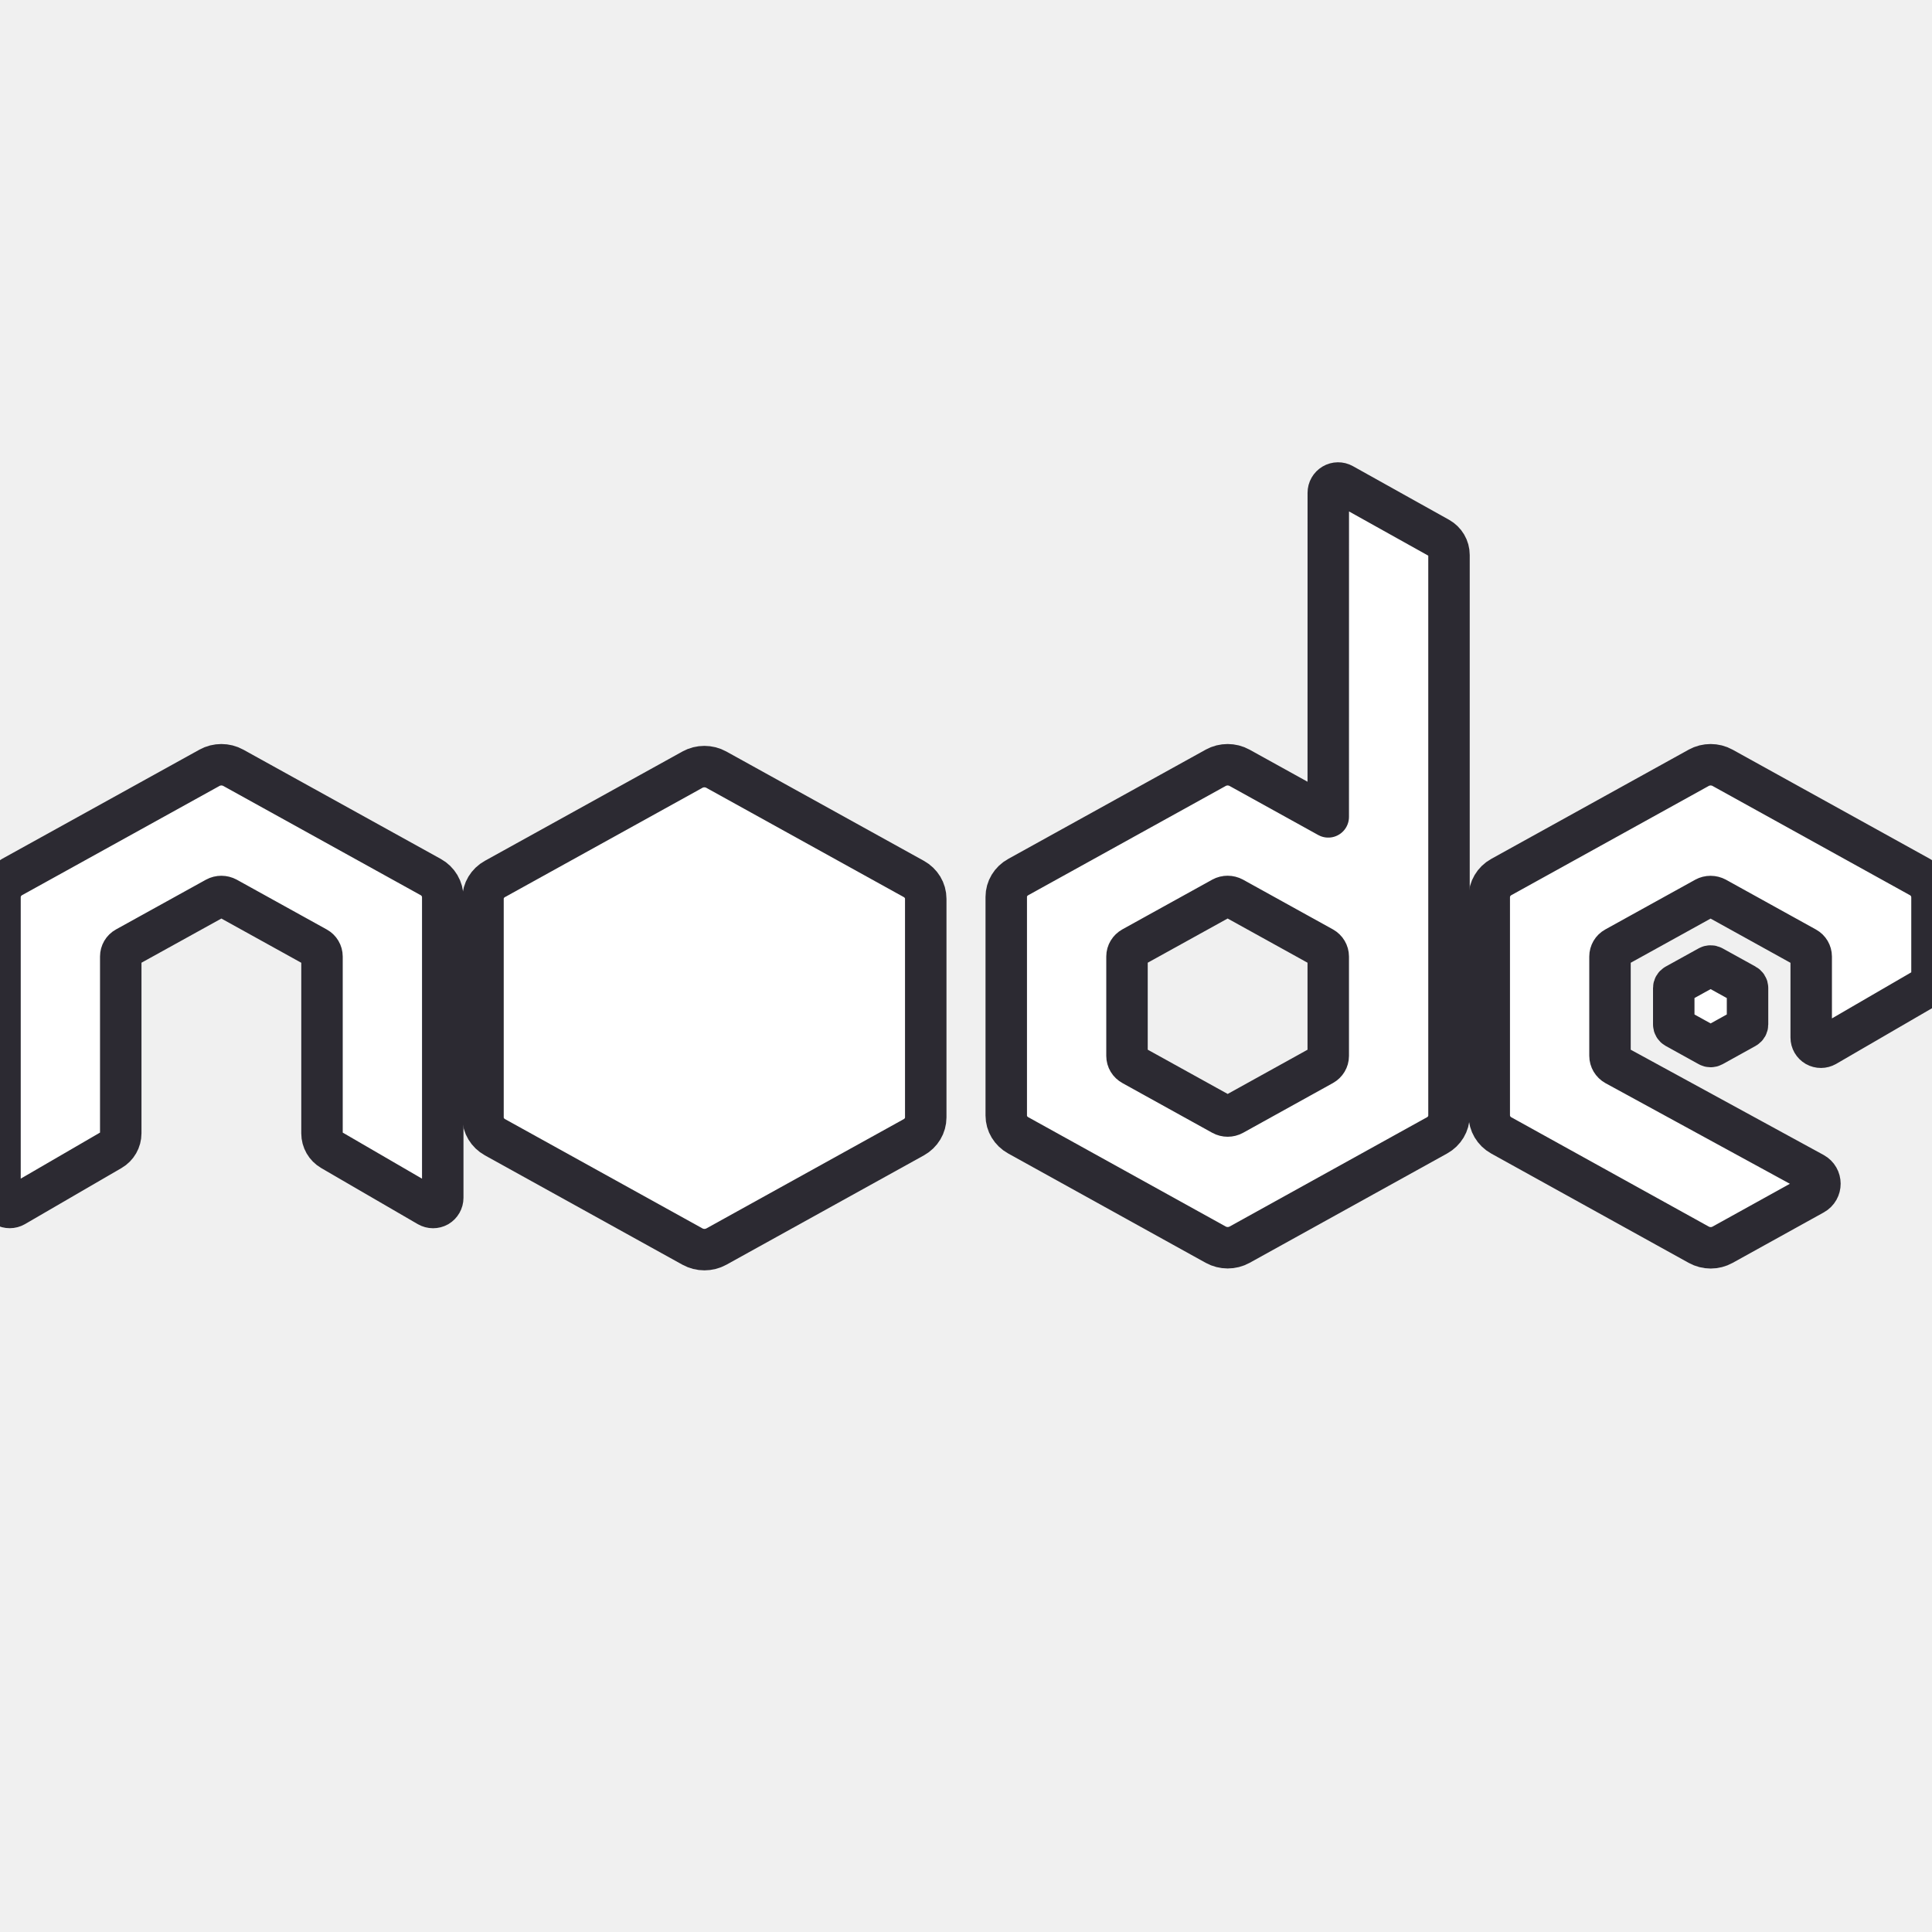
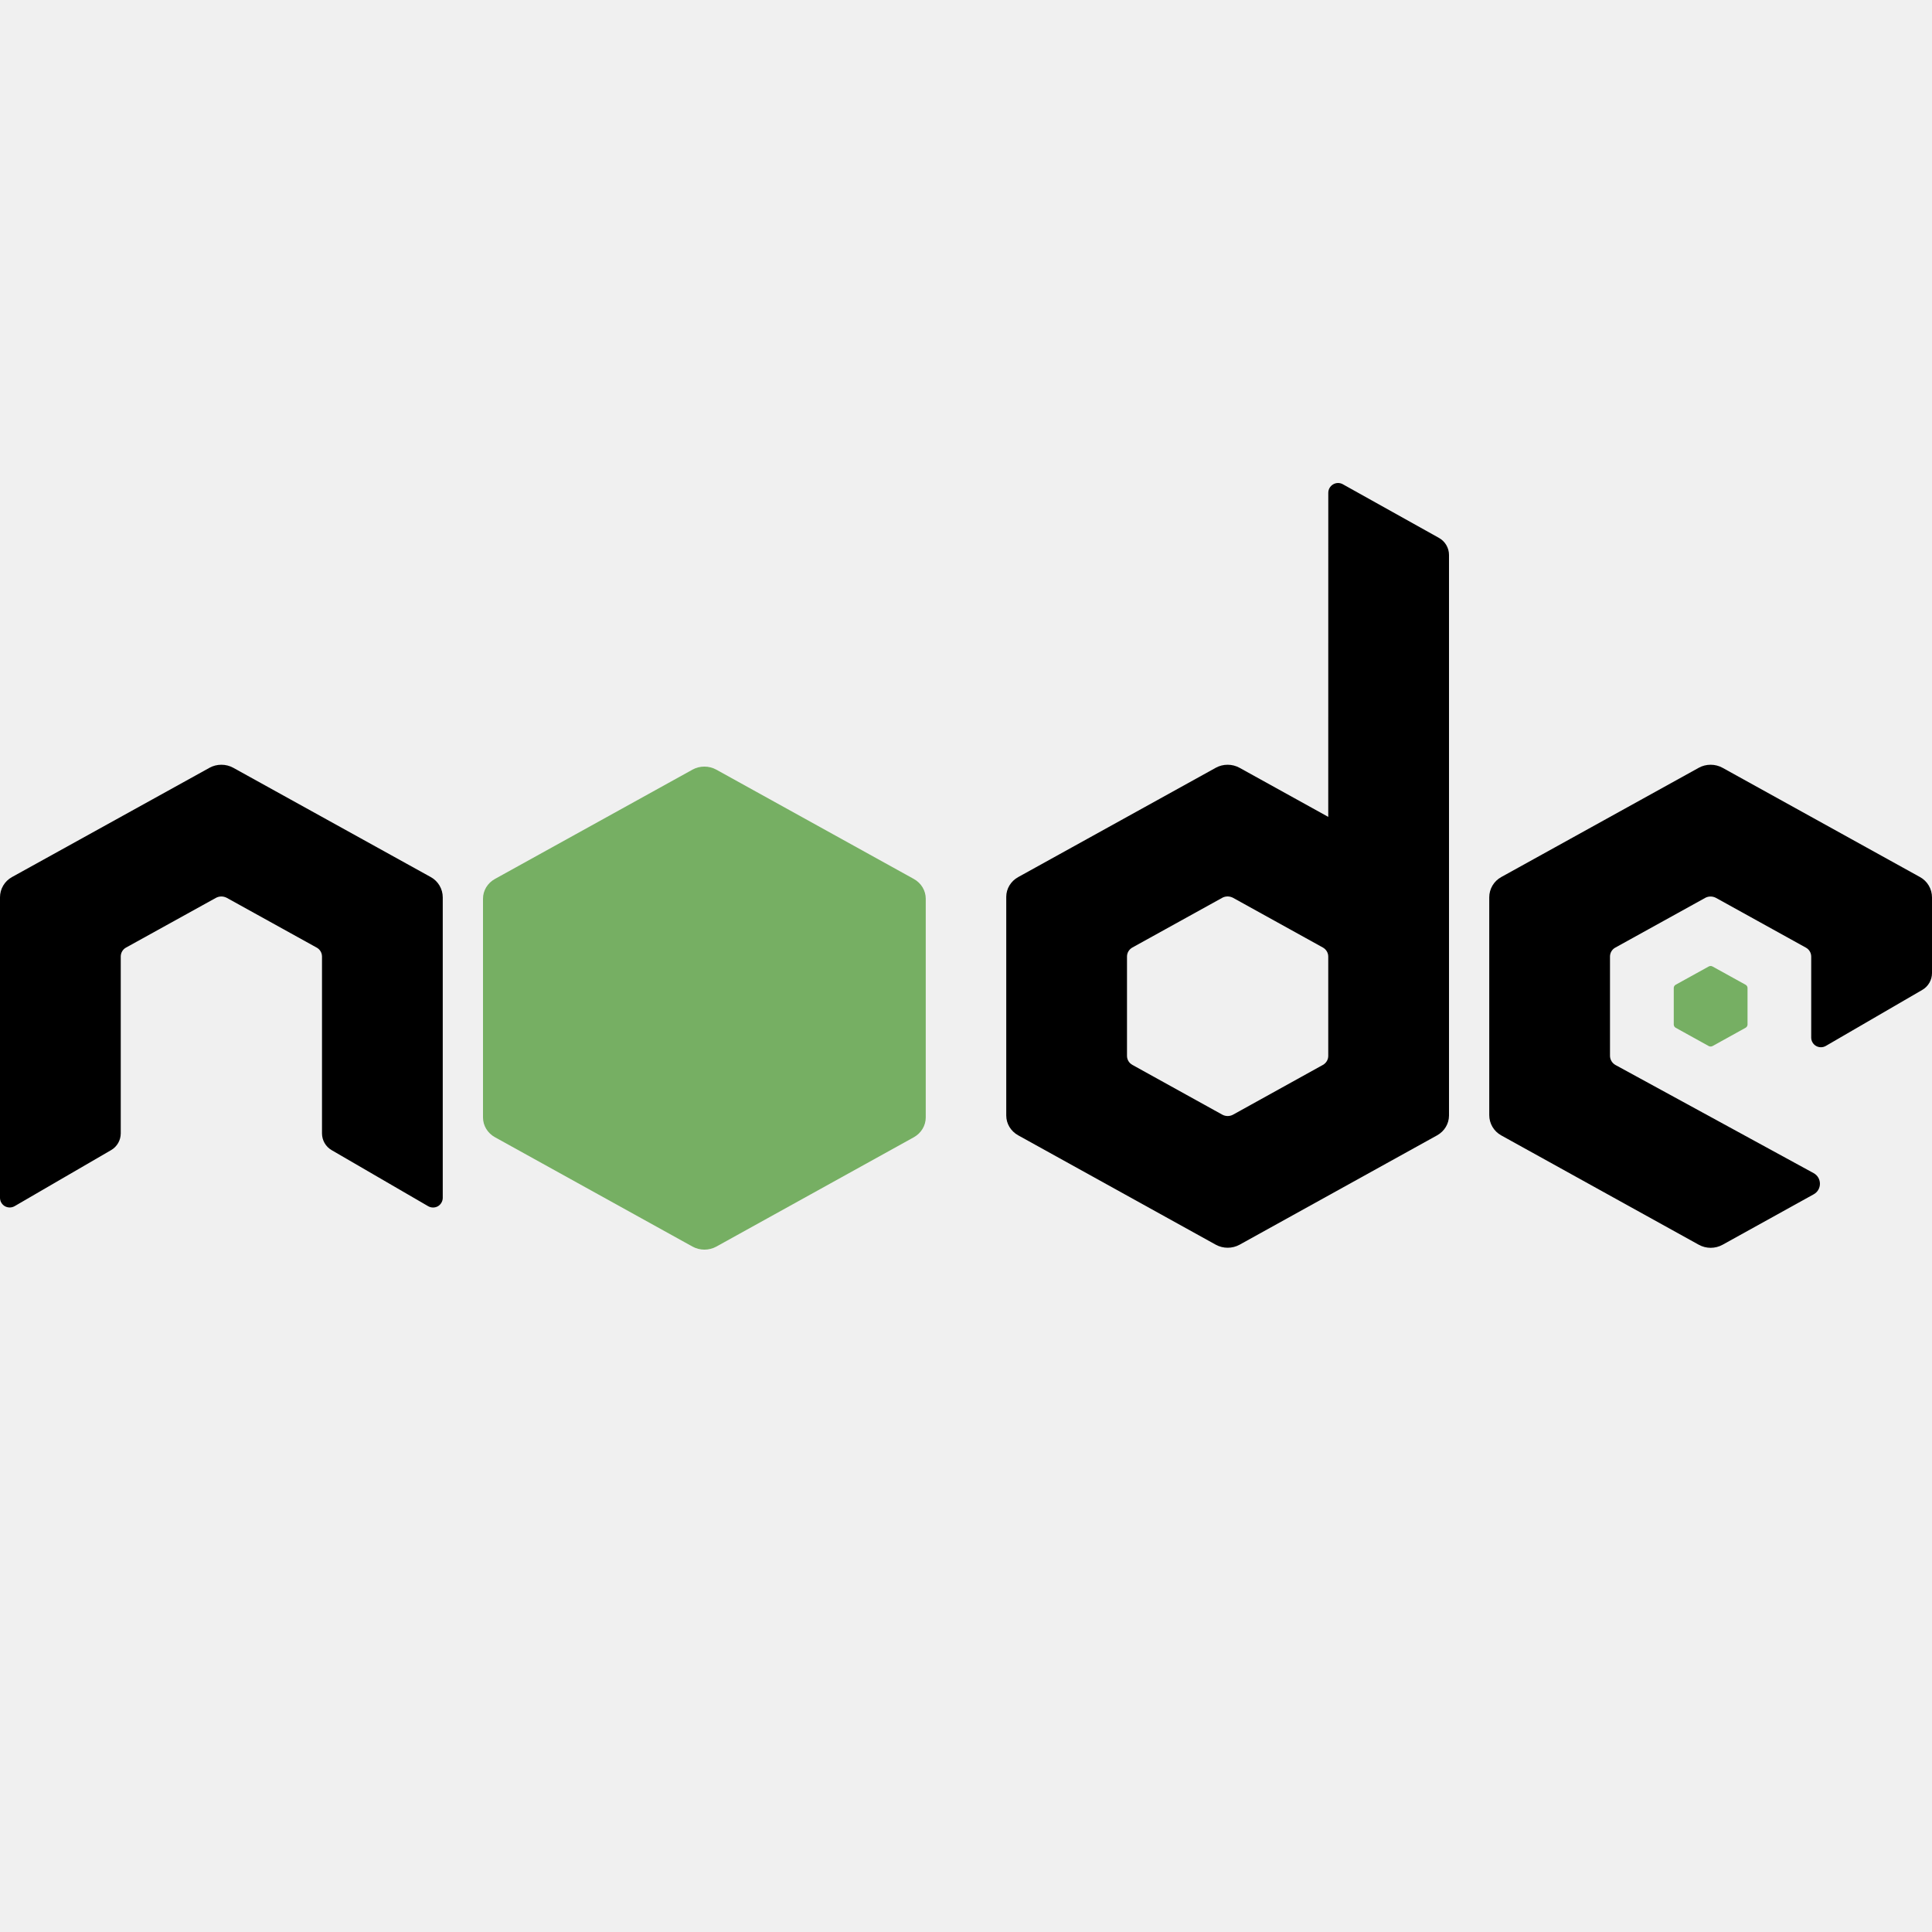
- <svg xmlns="http://www.w3.org/2000/svg" viewBox="0,0,256,256" width="48px" height="48px" fill-rule="nonzero" stroke="#2C2A32" stroke-width="1.03" stroke-linecap="round" stroke-linejoin="round">
+ <svg xmlns="http://www.w3.org/2000/svg" viewBox="0,0,256,256" width="48px" height="48px">
  <g fill="#ffffff" fill-rule="nonzero" font-family="none" font-weight="none" font-size="none" text-anchor="none" style="mix-blend-mode: normal">
    <g transform="scale(5.33333,5.33333)">
-       <path d="M17.204,19.122l-4.907,2.715c-0.184,0.101 -0.297,0.289 -0.297,0.492v5.433c0,0.203 0.113,0.39 0.297,0.492l4.908,2.717c0.183,0.101 0.41,0.101 0.593,0l4.907,-2.717c0.182,-0.102 0.295,-0.289 0.295,-0.492v-5.433c0,-0.203 -0.113,-0.39 -0.297,-0.492l-4.906,-2.715c-0.092,-0.051 -0.195,-0.076 -0.297,-0.076c-0.103,0 -0.205,0.025 -0.297,0.076M42.451,24.013l-0.818,0.452c-0.031,0.017 -0.049,0.048 -0.049,0.082v0.906c0,0.034 0.019,0.065 0.049,0.082l0.818,0.453c0.031,0.017 0.068,0.017 0.099,0l0.818,-0.453c0.03,-0.017 0.049,-0.048 0.049,-0.082v-0.906c0,-0.034 -0.019,-0.065 -0.05,-0.082l-0.818,-0.452c-0.015,-0.009 -0.032,-0.013 -0.049,-0.013c-0.017,0 -0.034,0.004 -0.049,0.013" />
-       <path d="M35.751,13.364l-2.389,-1.333c-0.075,-0.042 -0.167,-0.041 -0.241,0.003c-0.074,0.044 -0.12,0.123 -0.12,0.209l-0.001,8.052l-2.203,-1.219c-0.092,-0.051 -0.195,-0.076 -0.297,-0.076c-0.102,0 -0.205,0.025 -0.297,0.076h0.001l-4.907,2.715c-0.184,0.101 -0.297,0.289 -0.297,0.491v5.433c0,0.203 0.113,0.39 0.297,0.492l4.908,2.717c0.183,0.101 0.41,0.101 0.593,0l4.907,-2.717c0.182,-0.101 0.295,-0.289 0.295,-0.492v-13.927c0,-0.176 -0.096,-0.338 -0.249,-0.424zM32.866,26.458l-2.23,1.235c-0.083,0.046 -0.186,0.046 -0.269,0l-2.231,-1.235c-0.085,-0.046 -0.136,-0.132 -0.136,-0.224v-2.47c0,-0.092 0.051,-0.177 0.135,-0.224l2.231,-1.234h-0.001c0.042,-0.023 0.088,-0.034 0.135,-0.034c0.047,0 0.093,0.012 0.135,0.034l2.23,1.234c0.084,0.047 0.135,0.133 0.135,0.225v2.47c0,0.091 -0.051,0.177 -0.134,0.223z" />
-       <path d="M47.703,21.791l-4.906,-2.715c-0.092,-0.051 -0.195,-0.076 -0.297,-0.076c-0.102,0 -0.205,0.025 -0.297,0.076h0.001l-4.907,2.715c-0.183,0.101 -0.297,0.293 -0.297,0.503v5.411c0,0.209 0.114,0.402 0.297,0.503l4.908,2.717c0.184,0.102 0.409,0.102 0.593,0l2.263,-1.253c0.207,-0.115 0.206,-0.412 -0.002,-0.526l-4.924,-2.687c-0.083,-0.047 -0.135,-0.134 -0.135,-0.228v-2.466c0,-0.092 0.05,-0.177 0.13,-0.221l2.235,-1.236h-0.001c0.042,-0.023 0.088,-0.034 0.135,-0.034c0.047,0 0.093,0.012 0.135,0.034l2.235,1.237c0.08,0.044 0.13,0.129 0.13,0.221v2.012c0,0.086 0.046,0.166 0.121,0.209c0.075,0.042 0.167,0.042 0.242,-0.001l2.398,-1.393c0.148,-0.086 0.24,-0.245 0.24,-0.417v-1.88c0,-0.211 -0.114,-0.404 -0.297,-0.505zM10.703,21.791l-4.906,-2.715c-0.092,-0.051 -0.195,-0.076 -0.297,-0.076c-0.102,0 -0.205,0.025 -0.297,0.076h0.001l-4.907,2.715c-0.183,0.101 -0.297,0.293 -0.297,0.503v7.465c0,0.086 0.046,0.166 0.121,0.209c0.075,0.042 0.167,0.042 0.242,-0.001l2.398,-1.393c0.148,-0.086 0.239,-0.245 0.239,-0.417v-4.393c0,-0.092 0.05,-0.177 0.13,-0.221l2.235,-1.236v0c0.042,-0.023 0.088,-0.034 0.135,-0.034c0.047,0 0.093,0.012 0.135,0.034l2.235,1.237c0.08,0.044 0.13,0.129 0.13,0.221v4.393c0,0.172 0.091,0.331 0.24,0.417l2.398,1.393c0.075,0.043 0.167,0.043 0.242,0.001c0.074,-0.044 0.12,-0.124 0.12,-0.21v-7.464c0,-0.21 -0.114,-0.403 -0.297,-0.504z" />
+       <path fill="#76AF63" d="M17.204,19.122l-4.907,2.715c-0.184,0.101 -0.297,0.289 -0.297,0.492v5.433c0,0.203 0.113,0.39 0.297,0.492l4.908,2.717c0.183,0.101 0.41,0.101 0.593,0l4.907,-2.717c0.182,-0.102 0.295,-0.289 0.295,-0.492v-5.433c0,-0.203 -0.113,-0.39 -0.297,-0.492l-4.906,-2.715c-0.092,-0.051 -0.195,-0.076 -0.297,-0.076c-0.103,0 -0.205,0.025 -0.297,0.076M42.451,24.013l-0.818,0.452c-0.031,0.017 -0.049,0.048 -0.049,0.082v0.906c0,0.034 0.019,0.065 0.049,0.082l0.818,0.453c0.031,0.017 0.068,0.017 0.099,0l0.818,-0.453c0.03,-0.017 0.049,-0.048 0.049,-0.082v-0.906c0,-0.034 -0.019,-0.065 -0.05,-0.082l-0.818,-0.452c-0.015,-0.009 -0.032,-0.013 -0.049,-0.013c-0.017,0 -0.034,0.004 -0.049,0.013" />
+       <path fill="#000000" d="M35.751,13.364l-2.389,-1.333c-0.075,-0.042 -0.167,-0.041 -0.241,0.003c-0.074,0.044 -0.12,0.123 -0.12,0.209l-0.001,8.052l-2.203,-1.219c-0.092,-0.051 -0.195,-0.076 -0.297,-0.076c-0.102,0 -0.205,0.025 -0.297,0.076h0.001l-4.907,2.715c-0.184,0.101 -0.297,0.289 -0.297,0.491v5.433c0,0.203 0.113,0.39 0.297,0.492l4.908,2.717c0.183,0.101 0.41,0.101 0.593,0l4.907,-2.717c0.182,-0.101 0.295,-0.289 0.295,-0.492v-13.927c0,-0.176 -0.096,-0.338 -0.249,-0.424zM32.866,26.458l-2.23,1.235c-0.083,0.046 -0.186,0.046 -0.269,0l-2.231,-1.235c-0.085,-0.046 -0.136,-0.132 -0.136,-0.224v-2.47c0,-0.092 0.051,-0.177 0.135,-0.224l2.231,-1.234h-0.001c0.042,-0.023 0.088,-0.034 0.135,-0.034c0.047,0 0.093,0.012 0.135,0.034l2.23,1.234c0.084,0.047 0.135,0.133 0.135,0.225v2.47c0,0.091 -0.051,0.177 -0.134,0.223z" />
+       <path fill="#000000" d="M47.703,21.791l-4.906,-2.715c-0.092,-0.051 -0.195,-0.076 -0.297,-0.076c-0.102,0 -0.205,0.025 -0.297,0.076h0.001l-4.907,2.715c-0.183,0.101 -0.297,0.293 -0.297,0.503v5.411c0,0.209 0.114,0.402 0.297,0.503l4.908,2.717c0.184,0.102 0.409,0.102 0.593,0l2.263,-1.253c0.207,-0.115 0.206,-0.412 -0.002,-0.526l-4.924,-2.687c-0.083,-0.047 -0.135,-0.134 -0.135,-0.228v-2.466c0,-0.092 0.05,-0.177 0.13,-0.221l2.235,-1.236h-0.001c0.042,-0.023 0.088,-0.034 0.135,-0.034c0.047,0 0.093,0.012 0.135,0.034l2.235,1.237c0.08,0.044 0.13,0.129 0.13,0.221v2.012c0,0.086 0.046,0.166 0.121,0.209c0.075,0.042 0.167,0.042 0.242,-0.001l2.398,-1.393c0.148,-0.086 0.24,-0.245 0.24,-0.417v-1.88c0,-0.211 -0.114,-0.404 -0.297,-0.505zM10.703,21.791l-4.906,-2.715c-0.092,-0.051 -0.195,-0.076 -0.297,-0.076c-0.102,0 -0.205,0.025 -0.297,0.076h0.001l-4.907,2.715c-0.183,0.101 -0.297,0.293 -0.297,0.503v7.465c0,0.086 0.046,0.166 0.121,0.209c0.075,0.042 0.167,0.042 0.242,-0.001l2.398,-1.393c0.148,-0.086 0.239,-0.245 0.239,-0.417v-4.393c0,-0.092 0.05,-0.177 0.13,-0.221l2.235,-1.236v0c0.042,-0.023 0.088,-0.034 0.135,-0.034c0.047,0 0.093,0.012 0.135,0.034l2.235,1.237c0.08,0.044 0.13,0.129 0.13,0.221v4.393c0,0.172 0.091,0.331 0.24,0.417l2.398,1.393c0.075,0.043 0.167,0.043 0.242,0.001c0.074,-0.044 0.12,-0.124 0.12,-0.21v-7.464c0,-0.21 -0.114,-0.403 -0.297,-0.504z" />
    </g>
  </g>
</svg>
